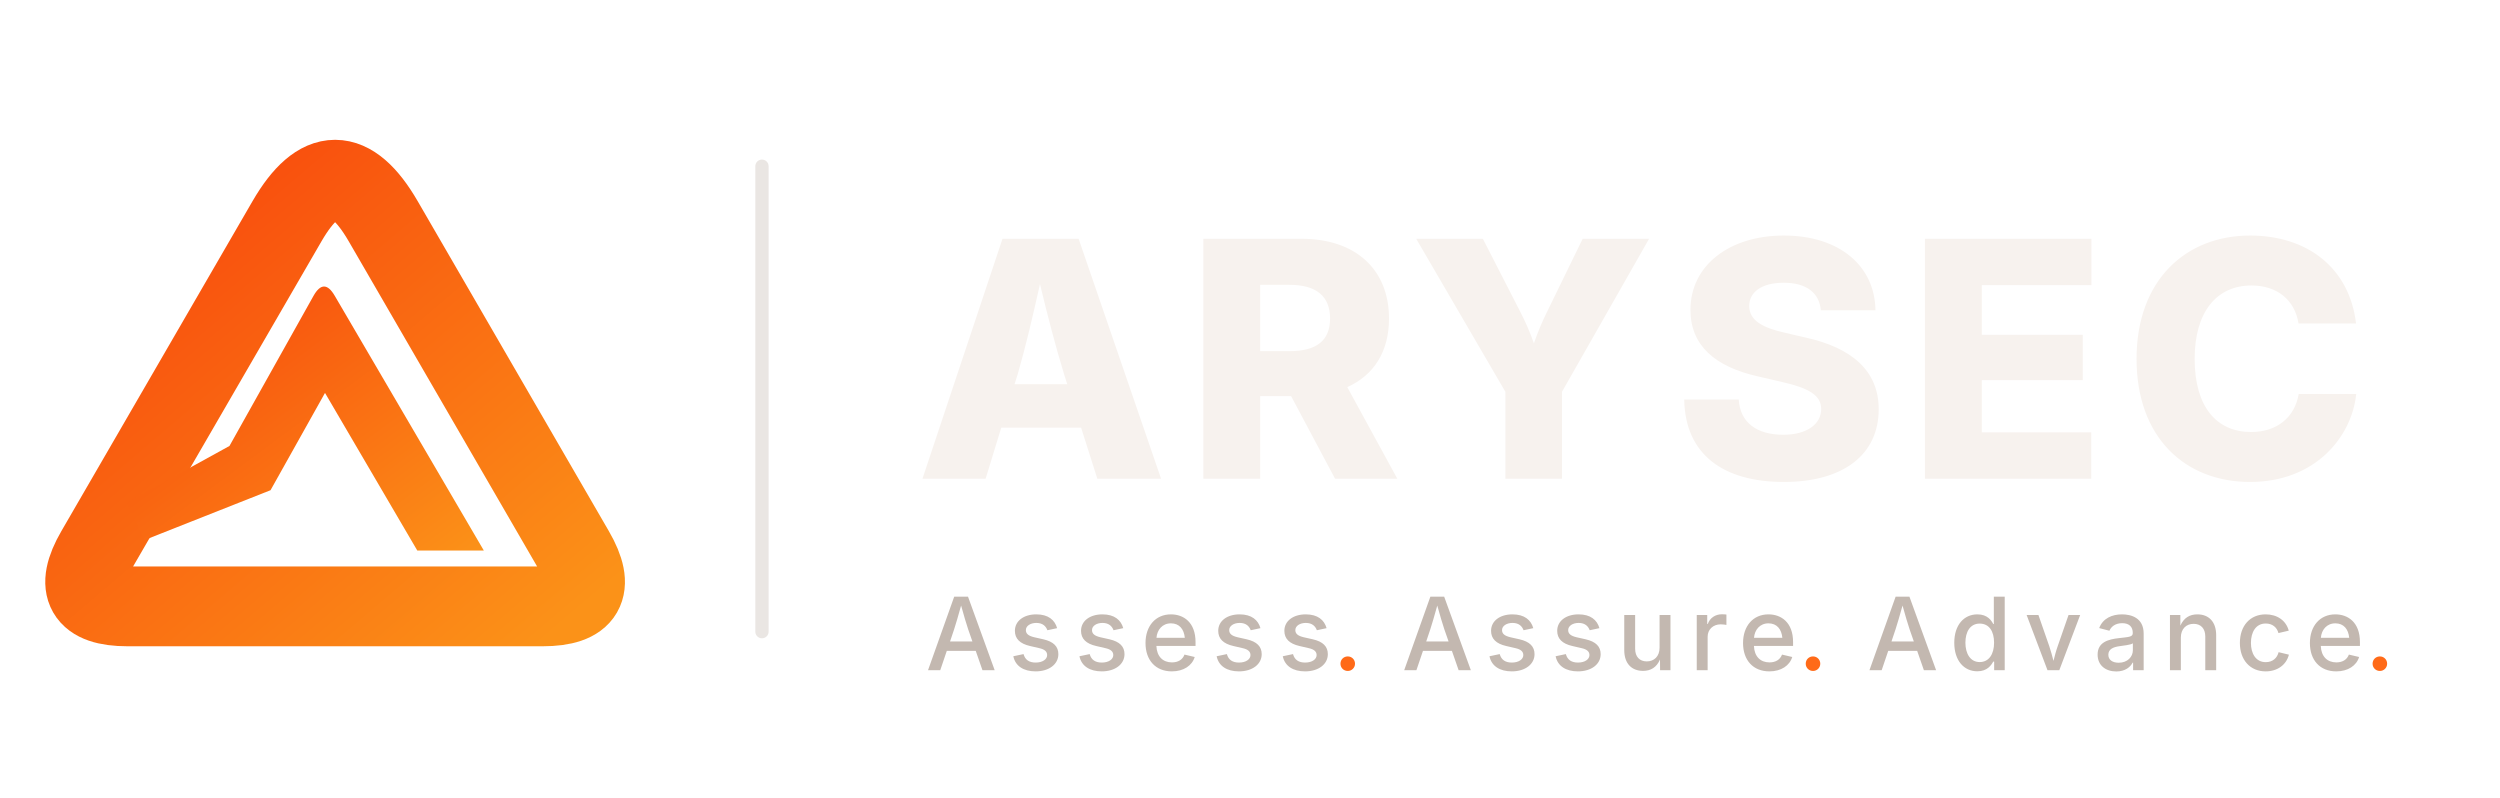
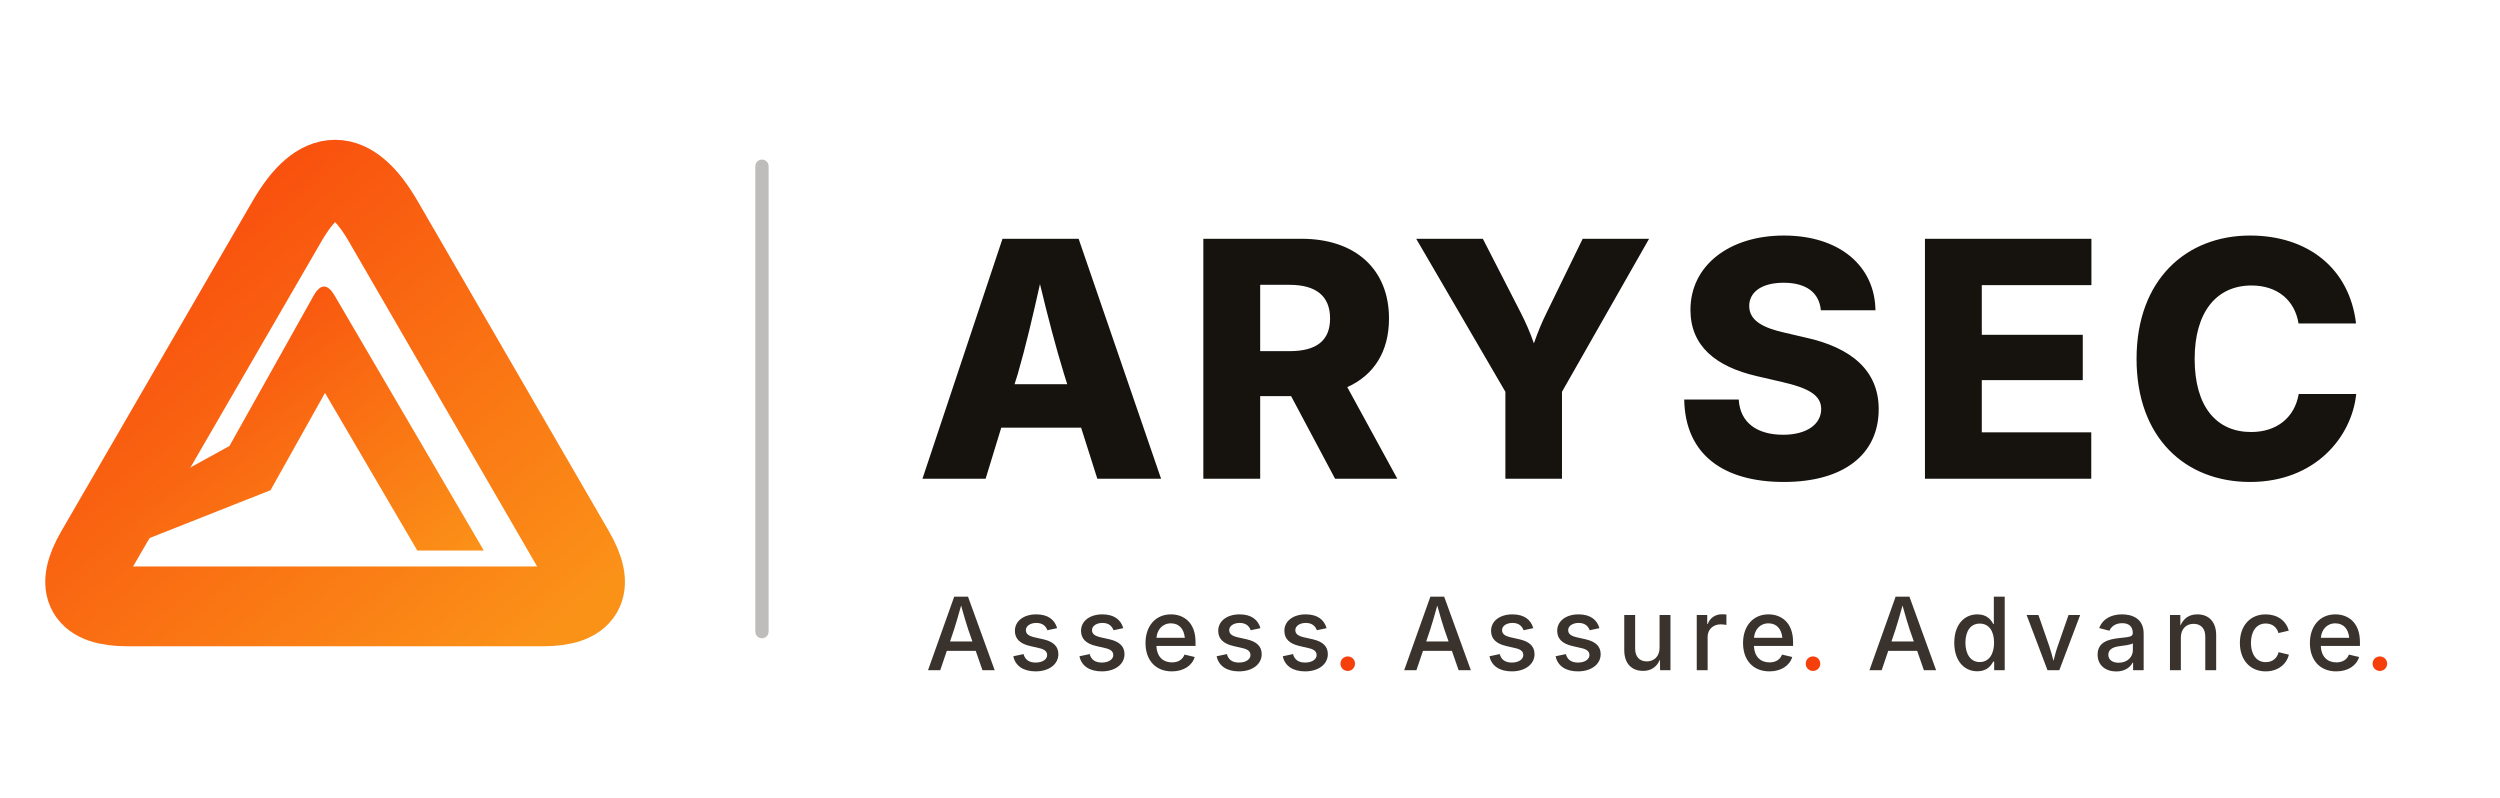
<svg xmlns="http://www.w3.org/2000/svg" viewBox="0 0 470 150" width="470" height="150" role="img" aria-label="Arysec — Assess. Assure. Advance.">
  <defs>
-     <linearGradient id="arysecLogoGrad" x1="0" y1="0" x2="1" y2="1">
+     <linearGradient id="arysecLogoGradL" x1="0" y1="0" x2="1" y2="1">
      <stop offset="0" stop-color="#F8430C" />
      <stop offset="1" stop-color="#FB9218" />
    </linearGradient>
  </defs>
  <svg x="8" y="25" width="110" height="97" viewBox="5 8 110 97">
-     <path d="M69.03 24.57 L104.98 86.62 Q111 97 99 97 L21 97 Q9 97 15.02 86.62 L50.97 24.57 Q60 9 69.03 24.57 Z" fill="none" stroke="url(#arysecLogoGrad)" stroke-width="15" stroke-linejoin="round" />
-     <path d="M87.96 86.5 L59.92 38.59 Q57.9 35.13 55.94 38.62 L40.14 66.84 L20.86 77.46 L24.14 84.54 L47.86 75.16 L58.1 56.87 L75.45 86.5 Z" fill="url(#arysecLogoGrad)" />
+     <path d="M69.03 24.57 L104.98 86.62 Q111 97 99 97 L21 97 Q9 97 15.02 86.62 L50.97 24.57 Q60 9 69.03 24.57 Z" fill="none" stroke="url(#arysecLogoGradL)" stroke-width="15" stroke-linejoin="round" />
+     <path d="M87.96 86.5 L59.92 38.59 Q57.9 35.13 55.94 38.62 L40.14 66.84 L20.86 77.46 L24.14 84.54 L47.86 75.16 L58.1 56.87 L75.45 86.5 Z" fill="url(#arysecLogoGradL)" />
  </svg>
-   <rect x="142" y="30" width="2.5" height="90" rx="1.25" fill="#c3b8b0" fill-opacity="0.35" />
-   <text x="172" y="90" font-family="'Inter', 'Segoe UI', Arial, sans-serif" font-size="62" font-weight="800" letter-spacing="3" fill="#f7f2ee">ARYSEC</text>
-   <text x="174" y="126" font-family="'Inter', 'Segoe UI', Arial, sans-serif" font-size="19" font-weight="500" letter-spacing="2.2" fill="#c3b8b0">Assess<tspan fill="#ff6a18">.</tspan> Assure<tspan fill="#ff6a18">.</tspan> Advance<tspan fill="#ff6a18">.</tspan>
+   <rect x="142" y="30" width="2.5" height="90" rx="1.25" fill="#16130f" fill-opacity="0.28" />
+   <text x="172" y="90" font-family="'Inter', 'Segoe UI', Arial, sans-serif" font-size="62" font-weight="800" letter-spacing="3" fill="#16130f">ARYSEC</text>
+   <text x="174" y="126" font-family="'Inter', 'Segoe UI', Arial, sans-serif" font-size="19" font-weight="500" letter-spacing="2.2" fill="#3a322c">Assess<tspan fill="#f5400c">.</tspan> Assure<tspan fill="#f5400c">.</tspan> Advance<tspan fill="#f5400c">.</tspan>
  </text>
</svg>
